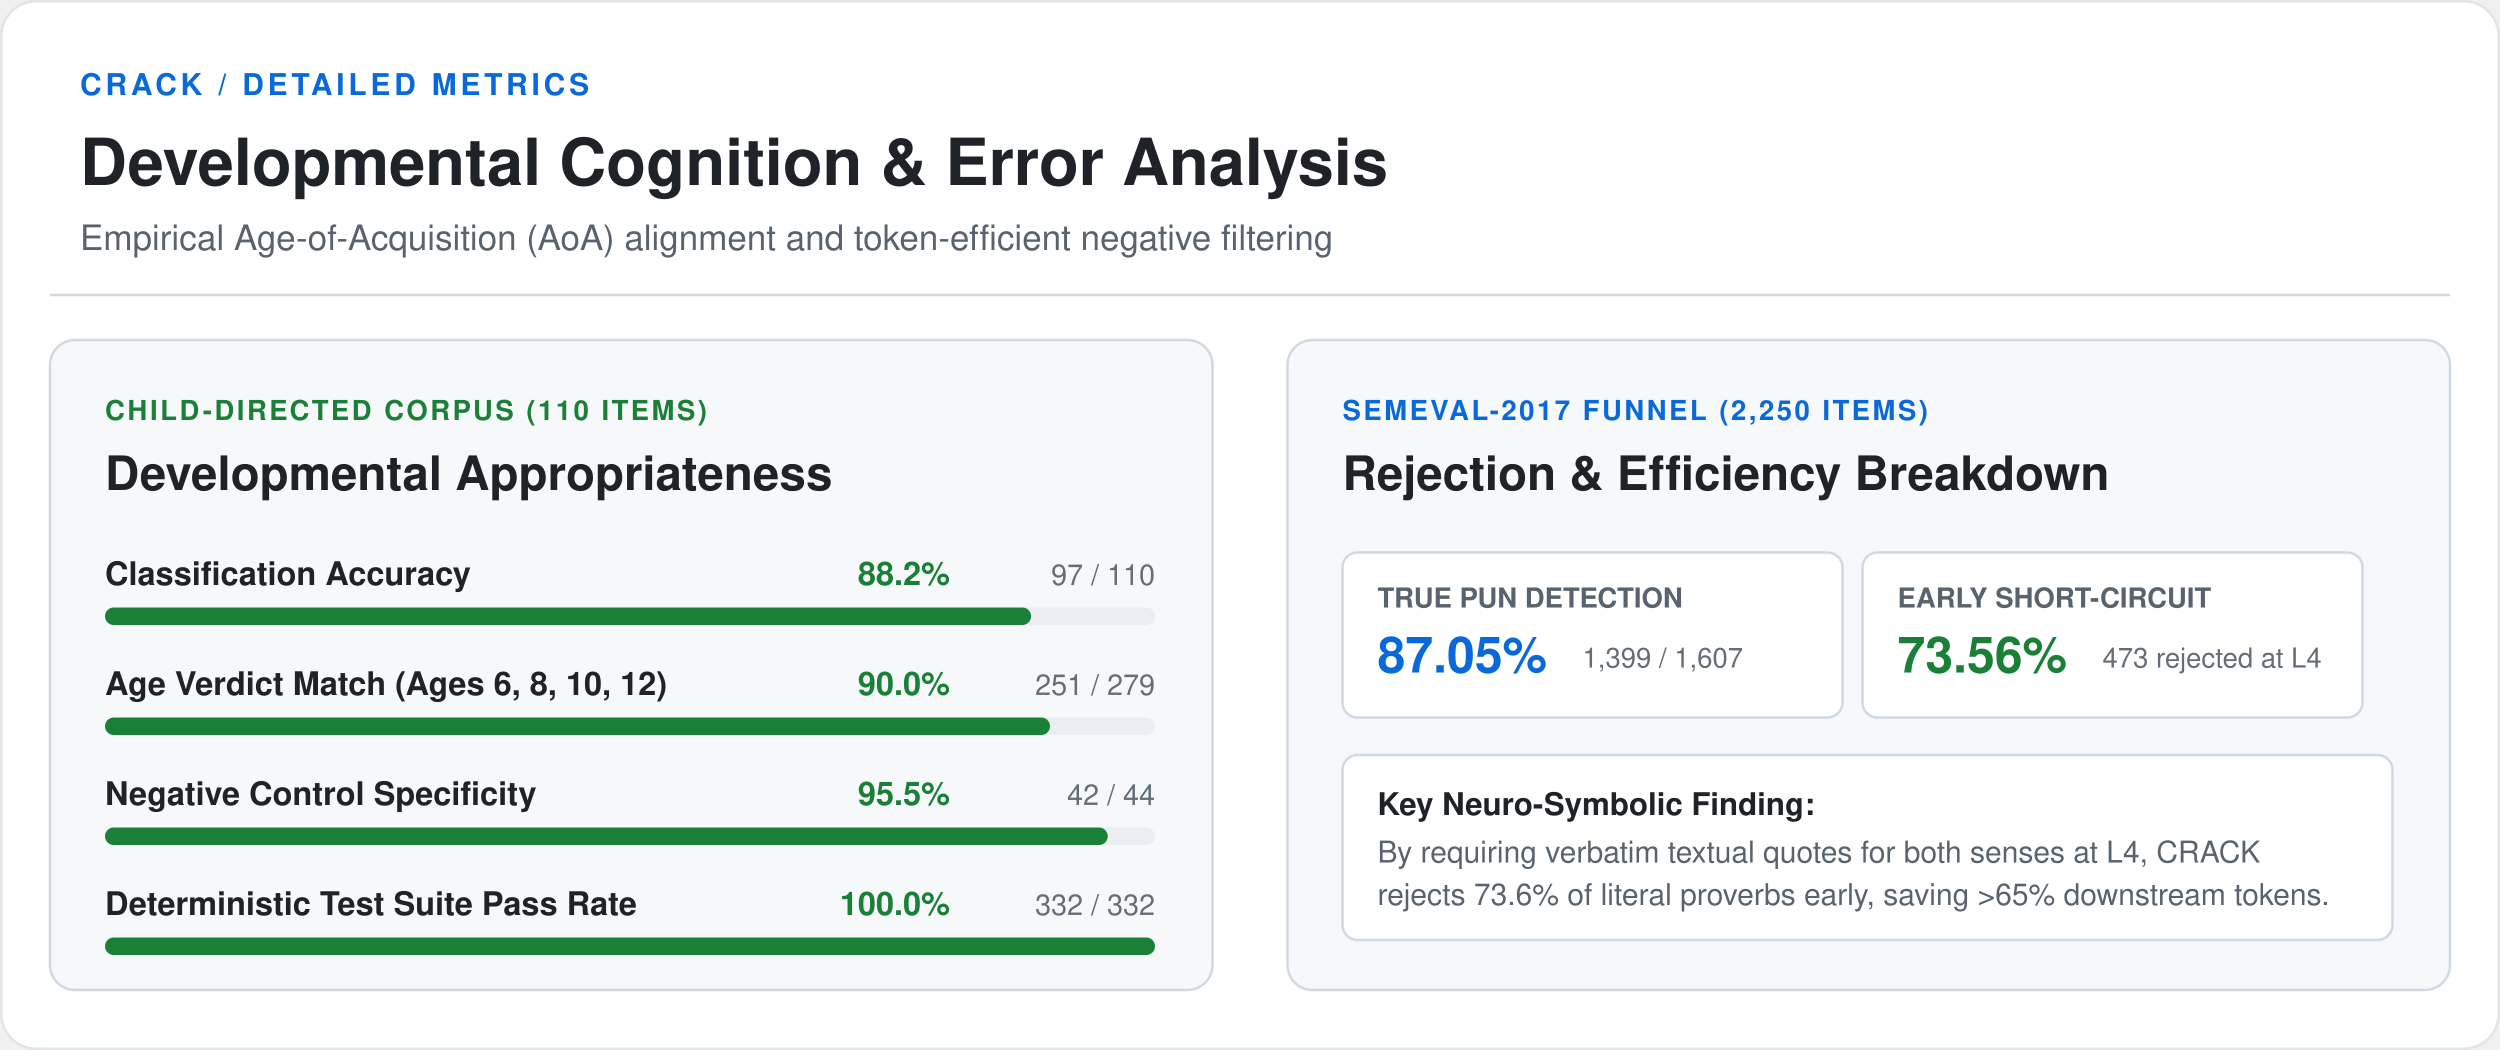
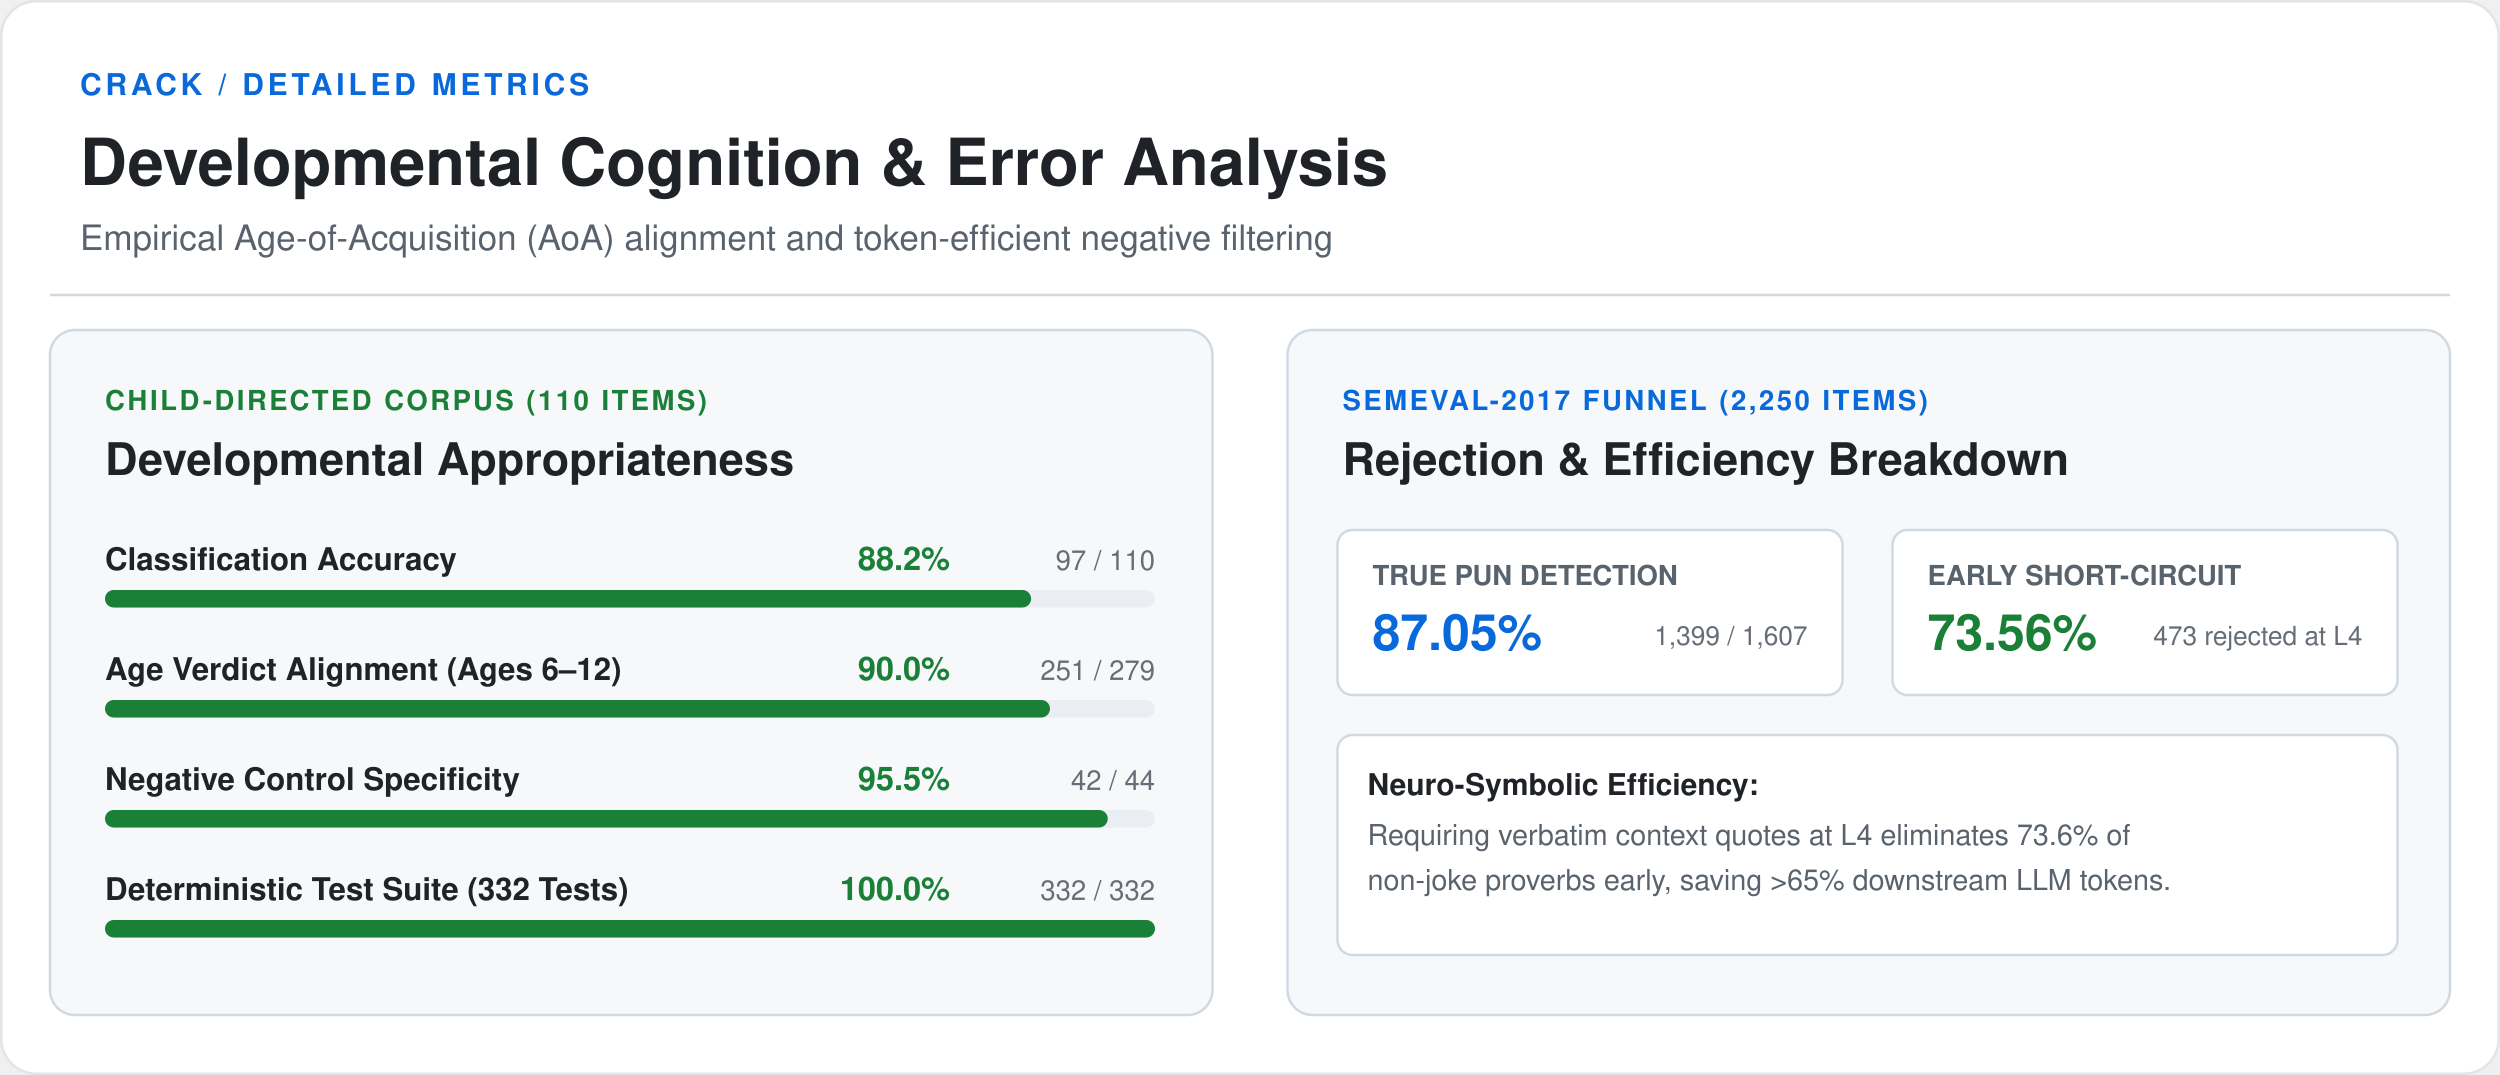
- <svg xmlns="http://www.w3.org/2000/svg" width="1000" height="420" viewBox="0 0 1000 420" role="img" aria-labelledby="title description">
-   <rect x="0.5" y="0.5" width="999" height="419" rx="14" fill="#ffffff" stroke="#e1e4e8" />
+ <svg xmlns="http://www.w3.org/2000/svg" width="1000" height="430" viewBox="0 0 1000 430" role="img" aria-labelledby="title description">
+   <rect x="0.5" y="0.5" width="999" height="429" rx="14" fill="#ffffff" stroke="#e1e4e8" />
  <g font-family="-apple-system, BlinkMacSystemFont, 'Segoe UI', Helvetica, Arial, sans-serif" font-variant-numeric="tabular-nums">
    <text x="32" y="38" fill="#0969da" font-size="12" font-weight="700" text-anchor="start" letter-spacing="1.5">CRACK  /  DETAILED METRICS</text>
    <text x="32" y="74" fill="#1f2328" font-size="26" font-weight="700" text-anchor="start">Developmental Cognition &amp; Error Analysis</text>
    <text x="32" y="100" fill="#59636e" font-size="14" font-weight="400" text-anchor="start">Empirical Age-of-Acquisition (AoA) alignment and token-efficient negative filtering</text>
    <path d="M20 118 H980" stroke="#d1d9e0" stroke-width="1" />
-     <g transform="translate(20, 136)">
-       <rect x="0" y="0" width="465" height="260" rx="10" fill="#f6f8fa" stroke="#d1d9e0" />
+     <g transform="translate(20, 132)">
+       <rect x="0" y="0" width="465" height="274" rx="10" fill="#f6f8fa" stroke="#d1d9e0" />
      <text x="22" y="32" fill="#1a7f37" font-size="11" font-weight="700" letter-spacing="1">CHILD-DIRECTED CORPUS (110 ITEMS)</text>
-       <text x="22" y="60" fill="#1f2328" font-size="19" font-weight="700">Developmental Appropriateness</text>
-       <text x="22" y="98" fill="#1f2328" font-size="13" font-weight="600">Classification Accuracy</text>
-       <text x="360" y="98" fill="#1a7f37" font-size="13" font-weight="700" text-anchor="end">88.2%</text>
-       <text x="442" y="98" fill="#656d76" font-size="11.5" text-anchor="end">97 / 110</text>
-       <rect x="22" y="107" width="420" height="7" rx="3.5" fill="#eaeef2" />
-       <rect x="22" y="107" width="370.44" height="7" rx="3.5" fill="#1a7f37" />
-       <text x="22" y="142" fill="#1f2328" font-size="13" font-weight="600">Age Verdict Match (Ages 6, 8, 10, 12)</text>
-       <text x="360" y="142" fill="#1a7f37" font-size="13" font-weight="700" text-anchor="end">90.0%</text>
-       <text x="442" y="142" fill="#656d76" font-size="11.5" text-anchor="end">251 / 279</text>
-       <rect x="22" y="151" width="420" height="7" rx="3.5" fill="#eaeef2" />
-       <rect x="22" y="151" width="378.0" height="7" rx="3.5" fill="#1a7f37" />
-       <text x="22" y="186" fill="#1f2328" font-size="13" font-weight="600">Negative Control Specificity</text>
-       <text x="360" y="186" fill="#1a7f37" font-size="13" font-weight="700" text-anchor="end">95.5%</text>
-       <text x="442" y="186" fill="#656d76" font-size="11.5" text-anchor="end">42 / 44</text>
-       <rect x="22" y="195" width="420" height="7" rx="3.5" fill="#eaeef2" />
-       <rect x="22" y="195" width="401.1" height="7" rx="3.5" fill="#1a7f37" />
-       <text x="22" y="230" fill="#1f2328" font-size="13" font-weight="600">Deterministic Test Suite Pass Rate</text>
-       <text x="360" y="230" fill="#1a7f37" font-size="13" font-weight="700" text-anchor="end">100.0%</text>
-       <text x="442" y="230" fill="#656d76" font-size="11.5" text-anchor="end">332 / 332</text>
-       <rect x="22" y="239" width="420" height="7" rx="3.5" fill="#eaeef2" />
-       <rect x="22" y="239" width="420.0" height="7" rx="3.5" fill="#1a7f37" />
+       <text x="22" y="58" fill="#1f2328" font-size="18" font-weight="700">Developmental Appropriateness</text>
+       <text x="22" y="96" fill="#1f2328" font-size="12.5" font-weight="600">Classification Accuracy</text>
+       <text x="360" y="96" fill="#1a7f37" font-size="13" font-weight="700" text-anchor="end">88.2%</text>
+       <text x="442" y="96" fill="#656d76" font-size="11" text-anchor="end">97 / 110</text>
+       <rect x="22" y="104" width="420" height="7" rx="3.5" fill="#eaeef2" />
+       <rect x="22" y="104" width="370.44" height="7" rx="3.5" fill="#1a7f37" />
+       <text x="22" y="140" fill="#1f2328" font-size="12.5" font-weight="600">Age Verdict Alignment (Ages 6–12)</text>
+       <text x="360" y="140" fill="#1a7f37" font-size="13" font-weight="700" text-anchor="end">90.0%</text>
+       <text x="442" y="140" fill="#656d76" font-size="11" text-anchor="end">251 / 279</text>
+       <rect x="22" y="148" width="420" height="7" rx="3.5" fill="#eaeef2" />
+       <rect x="22" y="148" width="378.0" height="7" rx="3.5" fill="#1a7f37" />
+       <text x="22" y="184" fill="#1f2328" font-size="12.5" font-weight="600">Negative Control Specificity</text>
+       <text x="360" y="184" fill="#1a7f37" font-size="13" font-weight="700" text-anchor="end">95.5%</text>
+       <text x="442" y="184" fill="#656d76" font-size="11" text-anchor="end">42 / 44</text>
+       <rect x="22" y="192" width="420" height="7" rx="3.5" fill="#eaeef2" />
+       <rect x="22" y="192" width="401.1" height="7" rx="3.5" fill="#1a7f37" />
+       <text x="22" y="228" fill="#1f2328" font-size="12.5" font-weight="600">Deterministic Test Suite (332 Tests)</text>
+       <text x="360" y="228" fill="#1a7f37" font-size="13" font-weight="700" text-anchor="end">100.0%</text>
+       <text x="442" y="228" fill="#656d76" font-size="11" text-anchor="end">332 / 332</text>
+       <rect x="22" y="236" width="420" height="7" rx="3.5" fill="#eaeef2" />
+       <rect x="22" y="236" width="420.0" height="7" rx="3.5" fill="#1a7f37" />
    </g>
-     <g transform="translate(515, 136)">
-       <rect x="0" y="0" width="465" height="260" rx="10" fill="#f6f8fa" stroke="#d1d9e0" />
+     <g transform="translate(515, 132)">
+       <rect x="0" y="0" width="465" height="274" rx="10" fill="#f6f8fa" stroke="#d1d9e0" />
      <text x="22" y="32" fill="#0969da" font-size="11" font-weight="700" letter-spacing="1">SEMEVAL-2017 FUNNEL (2,250 ITEMS)</text>
-       <text x="22" y="60" fill="#1f2328" font-size="19" font-weight="700">Rejection &amp; Efficiency Breakdown</text>
-       <g transform="translate(22, 85)">
-         <rect x="0" y="0" width="200" height="66" rx="6" fill="#ffffff" stroke="#d1d9e0" />
+       <text x="22" y="58" fill="#1f2328" font-size="18" font-weight="700">Rejection &amp; Efficiency Breakdown</text>
+       <g transform="translate(20, 80)">
+         <rect x="0" y="0" width="202" height="66" rx="6" fill="#ffffff" stroke="#d1d9e0" />
        <text x="14" y="22" fill="#59636e" font-size="11" font-weight="600">TRUE PUN DETECTION</text>
        <text x="14" y="48" fill="#0969da" font-size="20" font-weight="700">87.05%</text>
-         <text x="96" y="46" fill="#656d76" font-size="11">1,399 / 1,607</text>
+         <text x="188" y="46" fill="#656d76" font-size="10.5" text-anchor="end">1,399 / 1,607</text>
      </g>
-       <g transform="translate(230, 85)">
-         <rect x="0" y="0" width="200" height="66" rx="6" fill="#ffffff" stroke="#d1d9e0" />
+       <g transform="translate(242, 80)">
+         <rect x="0" y="0" width="202" height="66" rx="6" fill="#ffffff" stroke="#d1d9e0" />
        <text x="14" y="22" fill="#59636e" font-size="11" font-weight="600">EARLY SHORT-CIRCUIT</text>
        <text x="14" y="48" fill="#1a7f37" font-size="20" font-weight="700">73.56%</text>
-         <text x="96" y="46" fill="#656d76" font-size="11">473 rejected at L4</text>
+         <text x="188" y="46" fill="#656d76" font-size="10.5" text-anchor="end">473 rejected at L4</text>
      </g>
-       <rect x="22" y="166" width="420" height="74" rx="6" fill="#ffffff" stroke="#d1d9e0" />
-       <text x="36" y="190" fill="#1f2328" font-size="12.5" font-weight="600">Key Neuro-Symbolic Finding:</text>
-       <text x="36" y="209" fill="#59636e" font-size="12" font-weight="400">By requiring verbatim textual quotes for both senses at L4, CRACK</text>
-       <text x="36" y="226" fill="#59636e" font-size="12" font-weight="400">rejects 73.6% of literal proverbs early, saving &gt;65% downstream tokens.</text>
+       <rect x="20" y="162" width="424" height="88" rx="6" fill="#ffffff" stroke="#d1d9e0" />
+       <text x="32" y="186" fill="#1f2328" font-size="12" font-weight="700">Neuro-Symbolic Efficiency:</text>
+       <text x="32" y="206" fill="#59636e" font-size="11.5">Requiring verbatim context quotes at L4 eliminates 73.6% of</text>
+       <text x="32" y="224" fill="#59636e" font-size="11.5">non-joke proverbs early, saving &gt;65% downstream LLM tokens.</text>
    </g>
  </g>
</svg>
